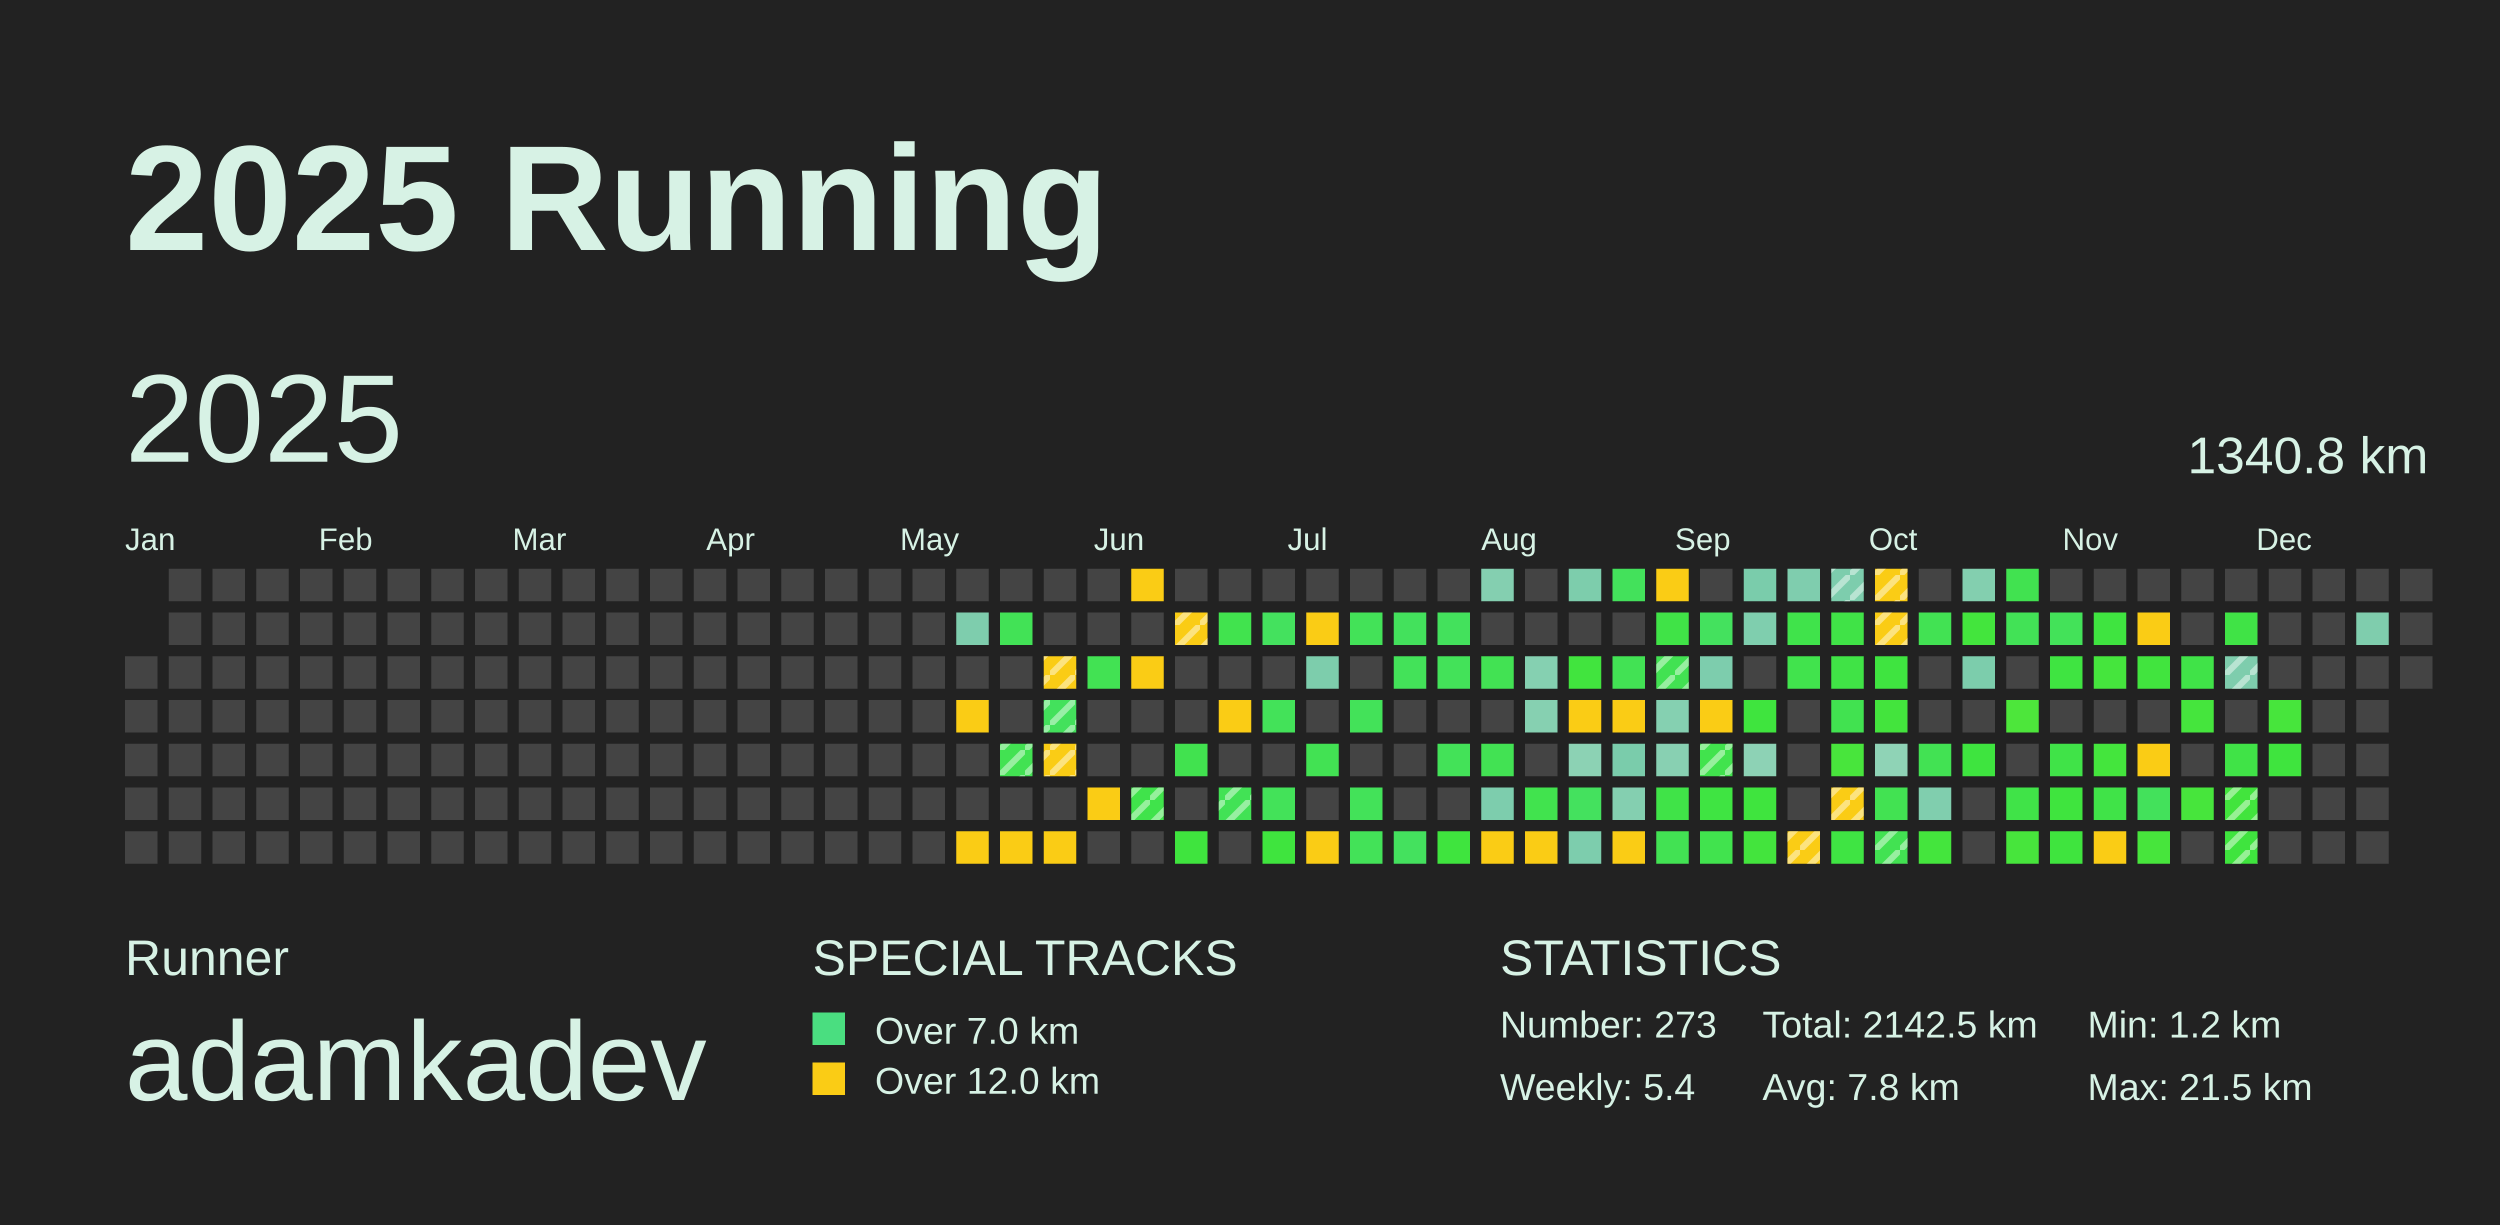
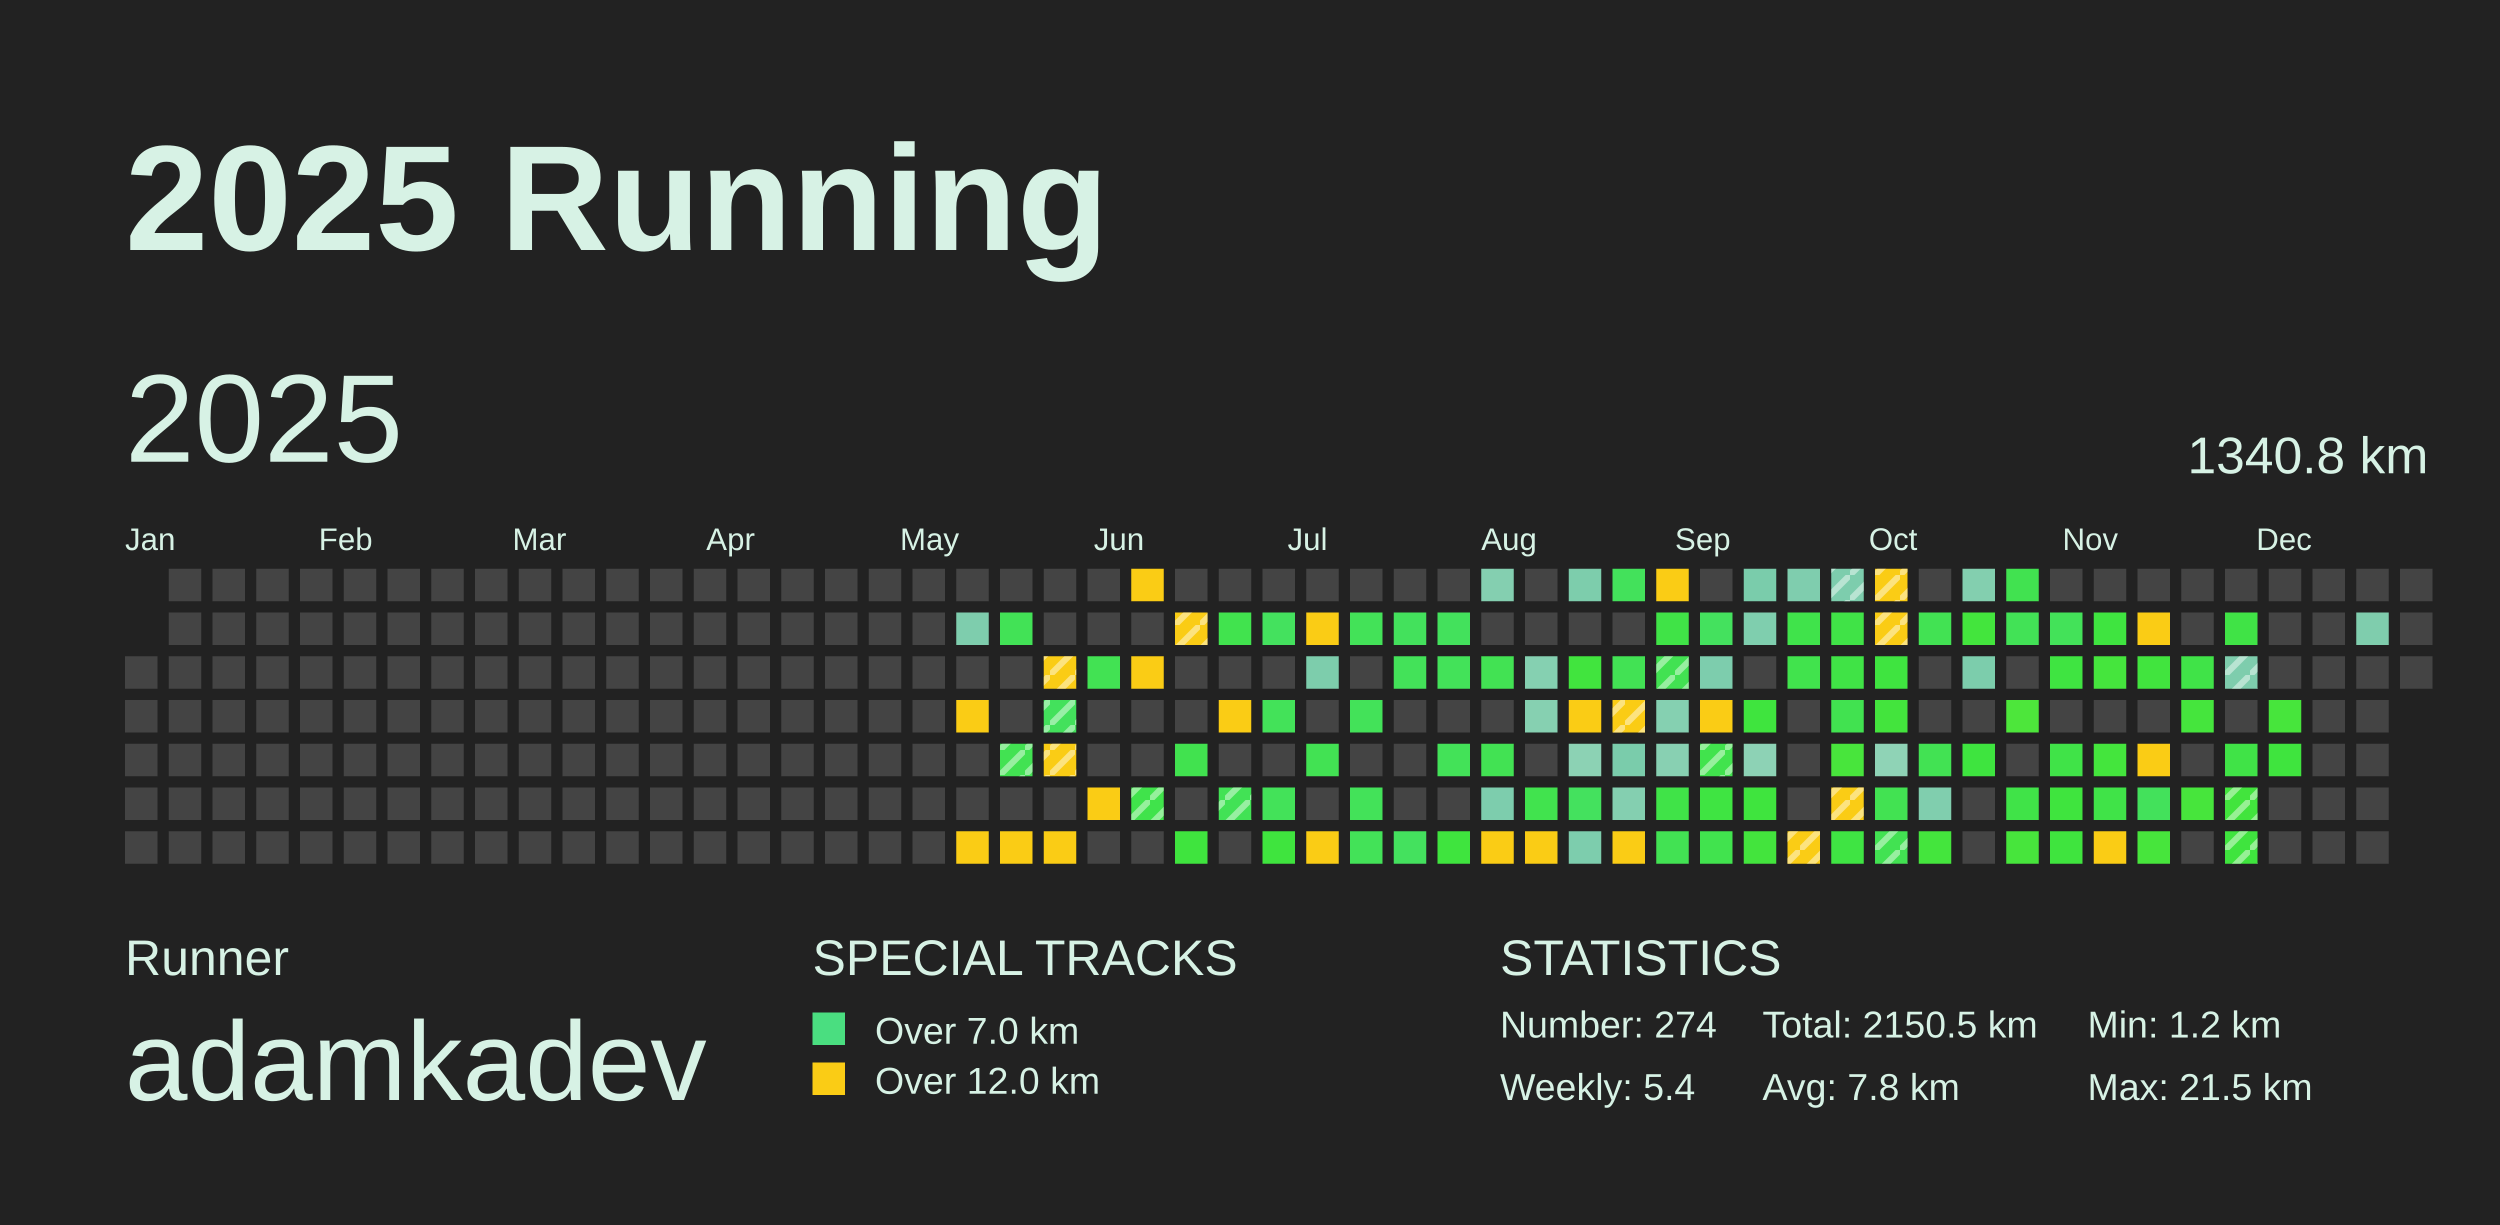
<svg xmlns="http://www.w3.org/2000/svg" baseProfile="full" height="98mm" version="1.1" viewBox="0,0,200,98" width="200mm">
  <defs>
    <pattern height="2" id="indoor-stripe" patternUnits="userSpaceOnUse" width="2">
      <line stroke="white" stroke-opacity="0.45" stroke-width="0.5" x1="0" x2="2" y1="2" y2="0" />
    </pattern>
  </defs>
  <rect fill="#222222" height="98" width="200" x="0" y="0" />
  <text fill="#D7F2E5" style="font-size:12px; font-family:Arial; font-weight:bold;" x="10" y="20">2025 Running</text>
  <text fill="#D7F2E5" style="font-size:4px; font-family:Arial" x="10" y="78">Runner</text>
  <text fill="#D7F2E5" style="font-size:9px; font-family:Arial" x="10" y="88">adamkadev</text>
  <text fill="#D7F2E5" style="font-size:4px; font-family:Arial" x="65" y="78">SPECIAL TRACKS</text>
  <rect fill="#4ADE80" height="2.6" width="2.6" x="65" y="81" />
  <text fill="#D7F2E5" style="font-size:3px; font-family:Arial" x="70" y="83.5">Over 7.0 km</text>
  <rect fill="#FACC15" height="2.6" width="2.6" x="65" y="85" />
  <text fill="#D7F2E5" style="font-size:3px; font-family:Arial" x="70" y="87.5">Over 12.0 km</text>
  <text fill="#D7F2E5" style="font-size:4px; font-family:Arial" x="120" y="78">STATISTICS</text>
-   <text fill="#D7F2E5" style="font-size:3px; font-family:Arial" x="120" y="83">Number: 273</text>
+   <text fill="#D7F2E5" style="font-size:3px; font-family:Arial" x="120" y="83">Number: 274</text>
  <text fill="#D7F2E5" style="font-size:3px; font-family:Arial" x="120" y="88">Weekly: 5.4</text>
-   <text fill="#D7F2E5" style="font-size:3px; font-family:Arial" x="141" y="83">Total: 2142.5 km</text>
+   <text fill="#D7F2E5" style="font-size:3px; font-family:Arial" x="141" y="83">Total: 2150.5 km</text>
  <text fill="#D7F2E5" style="font-size:3px; font-family:Arial" x="141" y="88">Avg: 7.8 km</text>
  <text fill="#D7F2E5" style="font-size:3px; font-family:Arial" x="167" y="83">Min: 1.2 km</text>
  <text fill="#D7F2E5" style="font-size:3px; font-family:Arial" x="167" y="88">Max: 21.5 km</text>
  <text dominant-baseline="hanging" fill="#D7F2E5" style="font-size:10.0px; font-family:Arial;" x="10" y="30">2025</text>
  <text dominant-baseline="hanging" fill="#D7F2E5" style="font-size:4.125px; font-family:Arial;" x="175" y="35">1340.8 km</text>
  <text fill="#D7F2E5" style="font-size:2.5px; font-family:Arial" x="10.0" y="44">Jan</text>
  <text fill="#D7F2E5" style="font-size:2.5px; font-family:Arial" x="25.5" y="44">Feb</text>
  <text fill="#D7F2E5" style="font-size:2.5px; font-family:Arial" x="41.0" y="44">Mar</text>
  <text fill="#D7F2E5" style="font-size:2.5px; font-family:Arial" x="56.5" y="44">Apr</text>
  <text fill="#D7F2E5" style="font-size:2.5px; font-family:Arial" x="72.0" y="44">May</text>
  <text fill="#D7F2E5" style="font-size:2.5px; font-family:Arial" x="87.5" y="44">Jun</text>
  <text fill="#D7F2E5" style="font-size:2.5px; font-family:Arial" x="103.0" y="44">Jul</text>
  <text fill="#D7F2E5" style="font-size:2.5px; font-family:Arial" x="118.5" y="44">Aug</text>
  <text fill="#D7F2E5" style="font-size:2.5px; font-family:Arial" x="134.0" y="44">Sep</text>
  <text fill="#D7F2E5" style="font-size:2.5px; font-family:Arial" x="149.5" y="44">Oct</text>
  <text fill="#D7F2E5" style="font-size:2.5px; font-family:Arial" x="165.0" y="44">Nov</text>
  <text fill="#D7F2E5" style="font-size:2.5px; font-family:Arial" x="180.5" y="44">Dec</text>
  <rect fill="#444444" height="2.6" width="2.6" x="10.0" y="52.5" />
  <rect fill="#444444" height="2.6" width="2.6" x="10.0" y="56.0" />
  <rect fill="#444444" height="2.6" width="2.6" x="10.0" y="59.5" />
  <rect fill="#444444" height="2.6" width="2.6" x="10.0" y="63.0" />
  <rect fill="#444444" height="2.6" width="2.6" x="10.0" y="66.5" />
  <rect fill="#444444" height="2.6" width="2.6" x="13.5" y="45.5" />
  <rect fill="#444444" height="2.6" width="2.6" x="13.5" y="49.0" />
  <rect fill="#444444" height="2.6" width="2.6" x="13.5" y="52.5" />
  <rect fill="#444444" height="2.6" width="2.6" x="13.5" y="56.0" />
  <rect fill="#444444" height="2.6" width="2.6" x="13.5" y="59.5" />
  <rect fill="#444444" height="2.6" width="2.6" x="13.5" y="63.0" />
  <rect fill="#444444" height="2.6" width="2.6" x="13.5" y="66.5" />
  <rect fill="#444444" height="2.6" width="2.6" x="17.0" y="45.5" />
  <rect fill="#444444" height="2.6" width="2.6" x="17.0" y="49.0" />
  <rect fill="#444444" height="2.6" width="2.6" x="17.0" y="52.5" />
  <rect fill="#444444" height="2.6" width="2.6" x="17.0" y="56.0" />
  <rect fill="#444444" height="2.6" width="2.6" x="17.0" y="59.5" />
  <rect fill="#444444" height="2.6" width="2.6" x="17.0" y="63.0" />
  <rect fill="#444444" height="2.6" width="2.6" x="17.0" y="66.5" />
  <rect fill="#444444" height="2.6" width="2.6" x="20.5" y="45.5" />
  <rect fill="#444444" height="2.6" width="2.6" x="20.5" y="49.0" />
  <rect fill="#444444" height="2.6" width="2.6" x="20.5" y="52.5" />
  <rect fill="#444444" height="2.6" width="2.6" x="20.5" y="56.0" />
  <rect fill="#444444" height="2.6" width="2.6" x="20.5" y="59.5" />
  <rect fill="#444444" height="2.6" width="2.6" x="20.5" y="63.0" />
  <rect fill="#444444" height="2.6" width="2.6" x="20.5" y="66.5" />
  <rect fill="#444444" height="2.6" width="2.6" x="24.0" y="45.5" />
  <rect fill="#444444" height="2.6" width="2.6" x="24.0" y="49.0" />
  <rect fill="#444444" height="2.6" width="2.6" x="24.0" y="52.5" />
  <rect fill="#444444" height="2.6" width="2.6" x="24.0" y="56.0" />
  <rect fill="#444444" height="2.6" width="2.6" x="24.0" y="59.5" />
  <rect fill="#444444" height="2.6" width="2.6" x="24.0" y="63.0" />
  <rect fill="#444444" height="2.6" width="2.6" x="24.0" y="66.5" />
  <rect fill="#444444" height="2.6" width="2.6" x="27.5" y="45.5" />
  <rect fill="#444444" height="2.6" width="2.6" x="27.5" y="49.0" />
  <rect fill="#444444" height="2.6" width="2.6" x="27.5" y="52.5" />
  <rect fill="#444444" height="2.6" width="2.6" x="27.5" y="56.0" />
  <rect fill="#444444" height="2.6" width="2.6" x="27.5" y="59.5" />
  <rect fill="#444444" height="2.6" width="2.6" x="27.5" y="63.0" />
  <rect fill="#444444" height="2.6" width="2.6" x="27.5" y="66.5" />
  <rect fill="#444444" height="2.6" width="2.6" x="31.0" y="45.5" />
  <rect fill="#444444" height="2.6" width="2.6" x="31.0" y="49.0" />
  <rect fill="#444444" height="2.6" width="2.6" x="31.0" y="52.5" />
  <rect fill="#444444" height="2.6" width="2.6" x="31.0" y="56.0" />
  <rect fill="#444444" height="2.6" width="2.6" x="31.0" y="59.5" />
  <rect fill="#444444" height="2.6" width="2.6" x="31.0" y="63.0" />
  <rect fill="#444444" height="2.6" width="2.6" x="31.0" y="66.5" />
  <rect fill="#444444" height="2.6" width="2.6" x="34.5" y="45.5" />
  <rect fill="#444444" height="2.6" width="2.6" x="34.5" y="49.0" />
  <rect fill="#444444" height="2.6" width="2.6" x="34.5" y="52.5" />
  <rect fill="#444444" height="2.6" width="2.6" x="34.5" y="56.0" />
  <rect fill="#444444" height="2.6" width="2.6" x="34.5" y="59.5" />
  <rect fill="#444444" height="2.6" width="2.6" x="34.5" y="63.0" />
  <rect fill="#444444" height="2.6" width="2.6" x="34.5" y="66.5" />
  <rect fill="#444444" height="2.6" width="2.6" x="38.0" y="45.5" />
  <rect fill="#444444" height="2.6" width="2.6" x="38.0" y="49.0" />
  <rect fill="#444444" height="2.6" width="2.6" x="38.0" y="52.5" />
  <rect fill="#444444" height="2.6" width="2.6" x="38.0" y="56.0" />
  <rect fill="#444444" height="2.6" width="2.6" x="38.0" y="59.5" />
  <rect fill="#444444" height="2.6" width="2.6" x="38.0" y="63.0" />
  <rect fill="#444444" height="2.6" width="2.6" x="38.0" y="66.5" />
  <rect fill="#444444" height="2.6" width="2.6" x="41.5" y="45.5" />
  <rect fill="#444444" height="2.6" width="2.6" x="41.5" y="49.0" />
  <rect fill="#444444" height="2.6" width="2.6" x="41.5" y="52.5" />
  <rect fill="#444444" height="2.6" width="2.6" x="41.5" y="56.0" />
  <rect fill="#444444" height="2.6" width="2.6" x="41.5" y="59.5" />
  <rect fill="#444444" height="2.6" width="2.6" x="41.5" y="63.0" />
  <rect fill="#444444" height="2.6" width="2.6" x="41.5" y="66.5" />
  <rect fill="#444444" height="2.6" width="2.6" x="45.0" y="45.5" />
  <rect fill="#444444" height="2.6" width="2.6" x="45.0" y="49.0" />
  <rect fill="#444444" height="2.6" width="2.6" x="45.0" y="52.5" />
  <rect fill="#444444" height="2.6" width="2.6" x="45.0" y="56.0" />
  <rect fill="#444444" height="2.6" width="2.6" x="45.0" y="59.5" />
  <rect fill="#444444" height="2.6" width="2.6" x="45.0" y="63.0" />
  <rect fill="#444444" height="2.6" width="2.6" x="45.0" y="66.5" />
  <rect fill="#444444" height="2.6" width="2.6" x="48.5" y="45.5" />
  <rect fill="#444444" height="2.6" width="2.6" x="48.5" y="49.0" />
  <rect fill="#444444" height="2.6" width="2.6" x="48.5" y="52.5" />
  <rect fill="#444444" height="2.6" width="2.6" x="48.5" y="56.0" />
  <rect fill="#444444" height="2.6" width="2.6" x="48.5" y="59.5" />
  <rect fill="#444444" height="2.6" width="2.6" x="48.5" y="63.0" />
  <rect fill="#444444" height="2.6" width="2.6" x="48.5" y="66.5" />
  <rect fill="#444444" height="2.6" width="2.6" x="52.0" y="45.5" />
  <rect fill="#444444" height="2.6" width="2.6" x="52.0" y="49.0" />
  <rect fill="#444444" height="2.6" width="2.6" x="52.0" y="52.5" />
  <rect fill="#444444" height="2.6" width="2.6" x="52.0" y="56.0" />
  <rect fill="#444444" height="2.6" width="2.6" x="52.0" y="59.5" />
  <rect fill="#444444" height="2.6" width="2.6" x="52.0" y="63.0" />
  <rect fill="#444444" height="2.6" width="2.6" x="52.0" y="66.5" />
  <rect fill="#444444" height="2.6" width="2.6" x="55.5" y="45.5" />
  <rect fill="#444444" height="2.6" width="2.6" x="55.5" y="49.0" />
  <rect fill="#444444" height="2.6" width="2.6" x="55.5" y="52.5" />
  <rect fill="#444444" height="2.6" width="2.6" x="55.5" y="56.0" />
  <rect fill="#444444" height="2.6" width="2.6" x="55.5" y="59.5" />
  <rect fill="#444444" height="2.6" width="2.6" x="55.5" y="63.0" />
  <rect fill="#444444" height="2.6" width="2.6" x="55.5" y="66.5" />
  <rect fill="#444444" height="2.6" width="2.6" x="59.0" y="45.5" />
  <rect fill="#444444" height="2.6" width="2.6" x="59.0" y="49.0" />
  <rect fill="#444444" height="2.6" width="2.6" x="59.0" y="52.5" />
  <rect fill="#444444" height="2.6" width="2.6" x="59.0" y="56.0" />
  <rect fill="#444444" height="2.6" width="2.6" x="59.0" y="59.5" />
  <rect fill="#444444" height="2.6" width="2.6" x="59.0" y="63.0" />
  <rect fill="#444444" height="2.6" width="2.6" x="59.0" y="66.5" />
  <rect fill="#444444" height="2.6" width="2.6" x="62.5" y="45.5" />
  <rect fill="#444444" height="2.6" width="2.6" x="62.5" y="49.0" />
  <rect fill="#444444" height="2.6" width="2.6" x="62.5" y="52.5" />
  <rect fill="#444444" height="2.6" width="2.6" x="62.5" y="56.0" />
  <rect fill="#444444" height="2.6" width="2.6" x="62.5" y="59.5" />
  <rect fill="#444444" height="2.6" width="2.6" x="62.5" y="63.0" />
  <rect fill="#444444" height="2.6" width="2.6" x="62.5" y="66.5" />
  <rect fill="#444444" height="2.6" width="2.6" x="66.0" y="45.5" />
  <rect fill="#444444" height="2.6" width="2.6" x="66.0" y="49.0" />
  <rect fill="#444444" height="2.6" width="2.6" x="66.0" y="52.5" />
  <rect fill="#444444" height="2.6" width="2.6" x="66.0" y="56.0" />
  <rect fill="#444444" height="2.6" width="2.6" x="66.0" y="59.5" />
  <rect fill="#444444" height="2.6" width="2.6" x="66.0" y="63.0" />
  <rect fill="#444444" height="2.6" width="2.6" x="66.0" y="66.5" />
  <rect fill="#444444" height="2.6" width="2.6" x="69.5" y="45.5" />
  <rect fill="#444444" height="2.6" width="2.6" x="69.5" y="49.0" />
  <rect fill="#444444" height="2.6" width="2.6" x="69.5" y="52.5" />
  <rect fill="#444444" height="2.6" width="2.6" x="69.5" y="56.0" />
  <rect fill="#444444" height="2.6" width="2.6" x="69.5" y="59.5" />
  <rect fill="#444444" height="2.6" width="2.6" x="69.5" y="63.0" />
  <rect fill="#444444" height="2.6" width="2.6" x="69.5" y="66.5" />
  <rect fill="#444444" height="2.6" width="2.6" x="73.0" y="45.5" />
  <rect fill="#444444" height="2.6" width="2.6" x="73.0" y="49.0" />
  <rect fill="#444444" height="2.6" width="2.6" x="73.0" y="52.5" />
  <rect fill="#444444" height="2.6" width="2.6" x="73.0" y="56.0" />
  <rect fill="#444444" height="2.6" width="2.6" x="73.0" y="59.5" />
  <rect fill="#444444" height="2.6" width="2.6" x="73.0" y="63.0" />
  <rect fill="#444444" height="2.6" width="2.6" x="73.0" y="66.5" />
  <rect fill="#444444" height="2.6" width="2.6" x="76.5" y="45.5" />
  <rect fill="#7ecdad" height="2.6" width="2.6" x="76.5" y="49.0" />
  <rect fill="#444444" height="2.6" width="2.6" x="76.5" y="52.5" />
  <rect fill="#FACC15" height="2.6" width="2.6" x="76.5" y="56.0" />
  <rect fill="#444444" height="2.6" width="2.6" x="76.5" y="59.5" />
  <rect fill="#444444" height="2.6" width="2.6" x="76.5" y="63.0" />
  <rect fill="#FACC15" height="2.6" width="2.6" x="76.5" y="66.5" />
  <rect fill="#444444" height="2.6" width="2.6" x="80.0" y="45.5" />
  <rect fill="#42e256" height="2.6" width="2.6" x="80.0" y="49.0" />
  <rect fill="#444444" height="2.6" width="2.6" x="80.0" y="52.5" />
  <rect fill="#444444" height="2.6" width="2.6" x="80.0" y="56.0" />
  <rect fill="#42e252" height="2.6" width="2.6" x="80.0" y="59.5" />
  <rect fill="url(#indoor-stripe)" height="2.6" style="pointer-events: none;" width="2.6" x="80.0" y="59.5" />
  <rect fill="#444444" height="2.6" width="2.6" x="80.0" y="63.0" />
  <rect fill="#FACC15" height="2.6" width="2.6" x="80.0" y="66.5" />
  <rect fill="#444444" height="2.6" width="2.6" x="83.5" y="45.5" />
  <rect fill="#444444" height="2.6" width="2.6" x="83.5" y="49.0" />
  <rect fill="#FACC15" height="2.6" width="2.6" x="83.5" y="52.5" />
  <rect fill="url(#indoor-stripe)" height="2.6" style="pointer-events: none;" width="2.6" x="83.5" y="52.5" />
  <rect fill="#43e15c" height="2.6" width="2.6" x="83.5" y="56.0" />
  <rect fill="url(#indoor-stripe)" height="2.6" style="pointer-events: none;" width="2.6" x="83.5" y="56.0" />
  <rect fill="#FACC15" height="2.6" width="2.6" x="83.5" y="59.5" />
  <rect fill="url(#indoor-stripe)" height="2.6" style="pointer-events: none;" width="2.6" x="83.5" y="59.5" />
  <rect fill="#444444" height="2.6" width="2.6" x="83.5" y="63.0" />
  <rect fill="#FACC15" height="2.6" width="2.6" x="83.5" y="66.5" />
  <rect fill="#444444" height="2.6" width="2.6" x="87.0" y="45.5" />
  <rect fill="#444444" height="2.6" width="2.6" x="87.0" y="49.0" />
  <rect fill="#42e253" height="2.6" width="2.6" x="87.0" y="52.5" />
  <rect fill="#444444" height="2.6" width="2.6" x="87.0" y="56.0" />
  <rect fill="#444444" height="2.6" width="2.6" x="87.0" y="59.5" />
  <rect fill="#FACC15" height="2.6" width="2.6" x="87.0" y="63.0" />
  <rect fill="#444444" height="2.6" width="2.6" x="87.0" y="66.5" />
  <rect fill="#FACC15" height="2.6" width="2.6" x="90.5" y="45.5" />
  <rect fill="#444444" height="2.6" width="2.6" x="90.5" y="49.0" />
  <rect fill="#FACC15" height="2.6" width="2.6" x="90.5" y="52.5" />
  <rect fill="#444444" height="2.6" width="2.6" x="90.5" y="56.0" />
  <rect fill="#444444" height="2.6" width="2.6" x="90.5" y="59.5" />
  <rect fill="#40e34b" height="2.6" width="2.6" x="90.5" y="63.0" />
  <rect fill="url(#indoor-stripe)" height="2.6" style="pointer-events: none;" width="2.6" x="90.5" y="63.0" />
  <rect fill="#444444" height="2.6" width="2.6" x="90.5" y="66.5" />
  <rect fill="#444444" height="2.6" width="2.6" x="94.0" y="45.5" />
  <rect fill="#FACC15" height="2.6" width="2.6" x="94.0" y="49.0" />
  <rect fill="url(#indoor-stripe)" height="2.6" style="pointer-events: none;" width="2.6" x="94.0" y="49.0" />
  <rect fill="#444444" height="2.6" width="2.6" x="94.0" y="52.5" />
  <rect fill="#444444" height="2.6" width="2.6" x="94.0" y="56.0" />
  <rect fill="#41e24f" height="2.6" width="2.6" x="94.0" y="59.5" />
  <rect fill="#444444" height="2.6" width="2.6" x="94.0" y="63.0" />
  <rect fill="#3fe43e" height="2.6" width="2.6" x="94.0" y="66.5" />
  <rect fill="#444444" height="2.6" width="2.6" x="97.5" y="45.5" />
  <rect fill="#41e34e" height="2.6" width="2.6" x="97.5" y="49.0" />
  <rect fill="#444444" height="2.6" width="2.6" x="97.5" y="52.5" />
  <rect fill="#FACC15" height="2.6" width="2.6" x="97.5" y="56.0" />
  <rect fill="#444444" height="2.6" width="2.6" x="97.5" y="59.5" />
  <rect fill="#42e255" height="2.6" width="2.6" x="97.5" y="63.0" />
  <rect fill="url(#indoor-stripe)" height="2.6" style="pointer-events: none;" width="2.6" x="97.5" y="63.0" />
  <rect fill="#444444" height="2.6" width="2.6" x="97.5" y="66.5" />
  <rect fill="#444444" height="2.6" width="2.6" x="101.0" y="45.5" />
  <rect fill="#44e15e" height="2.6" width="2.6" x="101.0" y="49.0" />
  <rect fill="#444444" height="2.6" width="2.6" x="101.0" y="52.5" />
  <rect fill="#43e259" height="2.6" width="2.6" x="101.0" y="56.0" />
  <rect fill="#444444" height="2.6" width="2.6" x="101.0" y="59.5" />
  <rect fill="#43e259" height="2.6" width="2.6" x="101.0" y="63.0" />
  <rect fill="#3fe43e" height="2.6" width="2.6" x="101.0" y="66.5" />
  <rect fill="#444444" height="2.6" width="2.6" x="104.5" y="45.5" />
  <rect fill="#FACC15" height="2.6" width="2.6" x="104.5" y="49.0" />
  <rect fill="#7dcdac" height="2.6" width="2.6" x="104.5" y="52.5" />
  <rect fill="#444444" height="2.6" width="2.6" x="104.5" y="56.0" />
  <rect fill="#42e253" height="2.6" width="2.6" x="104.5" y="59.5" />
  <rect fill="#444444" height="2.6" width="2.6" x="104.5" y="63.0" />
  <rect fill="#FACC15" height="2.6" width="2.6" x="104.5" y="66.5" />
  <rect fill="#444444" height="2.6" width="2.6" x="108.0" y="45.5" />
  <rect fill="#43e258" height="2.6" width="2.6" x="108.0" y="49.0" />
  <rect fill="#444444" height="2.6" width="2.6" x="108.0" y="52.5" />
  <rect fill="#43e259" height="2.6" width="2.6" x="108.0" y="56.0" />
  <rect fill="#444444" height="2.6" width="2.6" x="108.0" y="59.5" />
  <rect fill="#43e259" height="2.6" width="2.6" x="108.0" y="63.0" />
  <rect fill="#43e258" height="2.6" width="2.6" x="108.0" y="66.5" />
  <rect fill="#444444" height="2.6" width="2.6" x="111.5" y="45.5" />
  <rect fill="#43e15c" height="2.6" width="2.6" x="111.5" y="49.0" />
  <rect fill="#43e259" height="2.6" width="2.6" x="111.5" y="52.5" />
  <rect fill="#444444" height="2.6" width="2.6" x="111.5" y="56.0" />
  <rect fill="#444444" height="2.6" width="2.6" x="111.5" y="59.5" />
  <rect fill="#444444" height="2.6" width="2.6" x="111.5" y="63.0" />
  <rect fill="#44e15e" height="2.6" width="2.6" x="111.5" y="66.5" />
  <rect fill="#444444" height="2.6" width="2.6" x="115.0" y="45.5" />
  <rect fill="#43e15c" height="2.6" width="2.6" x="115.0" y="49.0" />
  <rect fill="#43e259" height="2.6" width="2.6" x="115.0" y="52.5" />
  <rect fill="#444444" height="2.6" width="2.6" x="115.0" y="56.0" />
  <rect fill="#43e258" height="2.6" width="2.6" x="115.0" y="59.5" />
  <rect fill="#444444" height="2.6" width="2.6" x="115.0" y="63.0" />
  <rect fill="#3fe43e" height="2.6" width="2.6" x="115.0" y="66.5" />
  <rect fill="#84cfb0" height="2.6" width="2.6" x="118.5" y="45.5" />
  <rect fill="#444444" height="2.6" width="2.6" x="118.5" y="49.0" />
  <rect fill="#42e253" height="2.6" width="2.6" x="118.5" y="52.5" />
  <rect fill="#444444" height="2.6" width="2.6" x="118.5" y="56.0" />
  <rect fill="#42e253" height="2.6" width="2.6" x="118.5" y="59.5" />
  <rect fill="#7dcdad" height="2.6" width="2.6" x="118.5" y="63.0" />
  <rect fill="#FACC15" height="2.6" width="2.6" x="118.5" y="66.5" />
  <rect fill="#444444" height="2.6" width="2.6" x="122.0" y="45.5" />
  <rect fill="#444444" height="2.6" width="2.6" x="122.0" y="49.0" />
  <rect fill="#85d0b1" height="2.6" width="2.6" x="122.0" y="52.5" />
  <rect fill="#86d0b1" height="2.6" width="2.6" x="122.0" y="56.0" />
  <rect fill="#444444" height="2.6" width="2.6" x="122.0" y="59.5" />
  <rect fill="#41e34e" height="2.6" width="2.6" x="122.0" y="63.0" />
  <rect fill="#FACC15" height="2.6" width="2.6" x="122.0" y="66.5" />
  <rect fill="#7dcdac" height="2.6" width="2.6" x="125.5" y="45.5" />
  <rect fill="#444444" height="2.6" width="2.6" x="125.5" y="49.0" />
  <rect fill="#41e43e" height="2.6" width="2.6" x="125.5" y="52.5" />
  <rect fill="#FACC15" height="2.6" width="2.6" x="125.5" y="56.0" />
  <rect fill="#8cd2b4" height="2.6" width="2.6" x="125.5" y="59.5" />
  <rect fill="#44e15e" height="2.6" width="2.6" x="125.5" y="63.0" />
  <rect fill="#7dcdad" height="2.6" width="2.6" x="125.5" y="66.5" />
  <rect fill="#43e15b" height="2.6" width="2.6" x="129.0" y="45.5" />
  <rect fill="#444444" height="2.6" width="2.6" x="129.0" y="49.0" />
  <rect fill="#42e254" height="2.6" width="2.6" x="129.0" y="52.5" />
  <rect fill="#FACC15" height="2.6" width="2.6" x="129.0" y="56.0" />
+   <rect fill="url(#indoor-stripe)" height="2.6" style="pointer-events: none;" width="2.6" x="129.0" y="56.0" />
  <rect fill="#7accab" height="2.6" width="2.6" x="129.0" y="59.5" />
  <rect fill="#84cfb0" height="2.6" width="2.6" x="129.0" y="63.0" />
  <rect fill="#FACC15" height="2.6" width="2.6" x="129.0" y="66.5" />
  <rect fill="#FACC15" height="2.6" width="2.6" x="132.5" y="45.5" />
  <rect fill="#40e347" height="2.6" width="2.6" x="132.5" y="49.0" />
  <rect fill="#42e252" height="2.6" width="2.6" x="132.5" y="52.5" />
  <rect fill="url(#indoor-stripe)" height="2.6" style="pointer-events: none;" width="2.6" x="132.5" y="52.5" />
  <rect fill="#85d0b1" height="2.6" width="2.6" x="132.5" y="56.0" />
  <rect fill="#88d0b2" height="2.6" width="2.6" x="132.5" y="59.5" />
  <rect fill="#40e348" height="2.6" width="2.6" x="132.5" y="63.0" />
  <rect fill="#42e253" height="2.6" width="2.6" x="132.5" y="66.5" />
  <rect fill="#444444" height="2.6" width="2.6" x="136.0" y="45.5" />
  <rect fill="#44e15e" height="2.6" width="2.6" x="136.0" y="49.0" />
  <rect fill="#7dcdad" height="2.6" width="2.6" x="136.0" y="52.5" />
  <rect fill="#FACC15" height="2.6" width="2.6" x="136.0" y="56.0" />
  <rect fill="#41e34d" height="2.6" width="2.6" x="136.0" y="59.5" />
  <rect fill="url(#indoor-stripe)" height="2.6" style="pointer-events: none;" width="2.6" x="136.0" y="59.5" />
  <rect fill="#3fe442" height="2.6" width="2.6" x="136.0" y="63.0" />
  <rect fill="#41e34e" height="2.6" width="2.6" x="136.0" y="66.5" />
  <rect fill="#7accab" height="2.6" width="2.6" x="139.5" y="45.5" />
  <rect fill="#7fceae" height="2.6" width="2.6" x="139.5" y="49.0" />
  <rect fill="#444444" height="2.6" width="2.6" x="139.5" y="52.5" />
  <rect fill="#3fe43e" height="2.6" width="2.6" x="139.5" y="56.0" />
  <rect fill="#8dd2b5" height="2.6" width="2.6" x="139.5" y="59.5" />
  <rect fill="#3fe43e" height="2.6" width="2.6" x="139.5" y="63.0" />
  <rect fill="#43e43d" height="2.6" width="2.6" x="139.5" y="66.5" />
  <rect fill="#7fcdae" height="2.6" width="2.6" x="143.0" y="45.5" />
  <rect fill="#40e34b" height="2.6" width="2.6" x="143.0" y="49.0" />
  <rect fill="#41e34d" height="2.6" width="2.6" x="143.0" y="52.5" />
  <rect fill="#444444" height="2.6" width="2.6" x="143.0" y="56.0" />
  <rect fill="#444444" height="2.6" width="2.6" x="143.0" y="59.5" />
  <rect fill="#444444" height="2.6" width="2.6" x="143.0" y="63.0" />
  <rect fill="#FACC15" height="2.6" width="2.6" x="143.0" y="66.5" />
  <rect fill="url(#indoor-stripe)" height="2.6" style="pointer-events: none;" width="2.6" x="143.0" y="66.5" />
  <rect fill="#7dcdad" height="2.6" width="2.6" x="146.5" y="45.5" />
  <rect fill="url(#indoor-stripe)" height="2.6" style="pointer-events: none;" width="2.6" x="146.5" y="45.5" />
  <rect fill="#40e347" height="2.6" width="2.6" x="146.5" y="49.0" />
  <rect fill="#40e346" height="2.6" width="2.6" x="146.5" y="52.5" />
  <rect fill="#41e250" height="2.6" width="2.6" x="146.5" y="56.0" />
  <rect fill="#48e53c" height="2.6" width="2.6" x="146.5" y="59.5" />
  <rect fill="#FACC15" height="2.6" width="2.6" x="146.5" y="63.0" />
  <rect fill="url(#indoor-stripe)" height="2.6" style="pointer-events: none;" width="2.6" x="146.5" y="63.0" />
  <rect fill="#3fe443" height="2.6" width="2.6" x="146.5" y="66.5" />
  <rect fill="#FACC15" height="2.6" width="2.6" x="150.0" y="45.5" />
  <rect fill="url(#indoor-stripe)" height="2.6" style="pointer-events: none;" width="2.6" x="150.0" y="45.5" />
  <rect fill="#FACC15" height="2.6" width="2.6" x="150.0" y="49.0" />
  <rect fill="url(#indoor-stripe)" height="2.6" style="pointer-events: none;" width="2.6" x="150.0" y="49.0" />
  <rect fill="#3fe440" height="2.6" width="2.6" x="150.0" y="52.5" />
  <rect fill="#43e43d" height="2.6" width="2.6" x="150.0" y="56.0" />
  <rect fill="#8fd3b6" height="2.6" width="2.6" x="150.0" y="59.5" />
  <rect fill="#42e252" height="2.6" width="2.6" x="150.0" y="63.0" />
  <rect fill="#42e252" height="2.6" width="2.6" x="150.0" y="66.5" />
  <rect fill="url(#indoor-stripe)" height="2.6" style="pointer-events: none;" width="2.6" x="150.0" y="66.5" />
  <rect fill="#444444" height="2.6" width="2.6" x="153.5" y="45.5" />
  <rect fill="#42e253" height="2.6" width="2.6" x="153.5" y="49.0" />
  <rect fill="#444444" height="2.6" width="2.6" x="153.5" y="52.5" />
  <rect fill="#444444" height="2.6" width="2.6" x="153.5" y="56.0" />
  <rect fill="#42e253" height="2.6" width="2.6" x="153.5" y="59.5" />
  <rect fill="#80ceae" height="2.6" width="2.6" x="153.5" y="63.0" />
  <rect fill="#44e53d" height="2.6" width="2.6" x="153.5" y="66.5" />
  <rect fill="#83cfaf" height="2.6" width="2.6" x="157.0" y="45.5" />
  <rect fill="#43e53d" height="2.6" width="2.6" x="157.0" y="49.0" />
  <rect fill="#7ccdac" height="2.6" width="2.6" x="157.0" y="52.5" />
  <rect fill="#444444" height="2.6" width="2.6" x="157.0" y="56.0" />
  <rect fill="#3ee43f" height="2.6" width="2.6" x="157.0" y="59.5" />
  <rect fill="#444444" height="2.6" width="2.6" x="157.0" y="63.0" />
  <rect fill="#444444" height="2.6" width="2.6" x="157.0" y="66.5" />
  <rect fill="#41e250" height="2.6" width="2.6" x="160.5" y="45.5" />
  <rect fill="#42e256" height="2.6" width="2.6" x="160.5" y="49.0" />
  <rect fill="#444444" height="2.6" width="2.6" x="160.5" y="52.5" />
  <rect fill="#4de63b" height="2.6" width="2.6" x="160.5" y="56.0" />
  <rect fill="#444444" height="2.6" width="2.6" x="160.5" y="59.5" />
  <rect fill="#40e348" height="2.6" width="2.6" x="160.5" y="63.0" />
  <rect fill="#47e53c" height="2.6" width="2.6" x="160.5" y="66.5" />
  <rect fill="#444444" height="2.6" width="2.6" x="164.0" y="45.5" />
  <rect fill="#43e259" height="2.6" width="2.6" x="164.0" y="49.0" />
  <rect fill="#3fe441" height="2.6" width="2.6" x="164.0" y="52.5" />
  <rect fill="#444444" height="2.6" width="2.6" x="164.0" y="56.0" />
  <rect fill="#40e348" height="2.6" width="2.6" x="164.0" y="59.5" />
  <rect fill="#3fe43e" height="2.6" width="2.6" x="164.0" y="63.0" />
  <rect fill="#3fe43e" height="2.6" width="2.6" x="164.0" y="66.5" />
  <rect fill="#444444" height="2.6" width="2.6" x="167.5" y="45.5" />
  <rect fill="#3fe440" height="2.6" width="2.6" x="167.5" y="49.0" />
  <rect fill="#45e53d" height="2.6" width="2.6" x="167.5" y="52.5" />
  <rect fill="#444444" height="2.6" width="2.6" x="167.5" y="56.0" />
  <rect fill="#44e53d" height="2.6" width="2.6" x="167.5" y="59.5" />
  <rect fill="#40e348" height="2.6" width="2.6" x="167.5" y="63.0" />
  <rect fill="#FACC15" height="2.6" width="2.6" x="167.5" y="66.5" />
  <rect fill="#444444" height="2.6" width="2.6" x="171.0" y="45.5" />
  <rect fill="#FACC15" height="2.6" width="2.6" x="171.0" y="49.0" />
  <rect fill="#41e43e" height="2.6" width="2.6" x="171.0" y="52.5" />
  <rect fill="#444444" height="2.6" width="2.6" x="171.0" y="56.0" />
  <rect fill="#FACC15" height="2.6" width="2.6" x="171.0" y="59.5" />
  <rect fill="#43e15b" height="2.6" width="2.6" x="171.0" y="63.0" />
  <rect fill="#47e53c" height="2.6" width="2.6" x="171.0" y="66.5" />
  <rect fill="#444444" height="2.6" width="2.6" x="174.5" y="45.5" />
  <rect fill="#444444" height="2.6" width="2.6" x="174.5" y="49.0" />
  <rect fill="#40e348" height="2.6" width="2.6" x="174.5" y="52.5" />
  <rect fill="#45e53d" height="2.6" width="2.6" x="174.5" y="56.0" />
  <rect fill="#444444" height="2.6" width="2.6" x="174.5" y="59.5" />
  <rect fill="#47e53c" height="2.6" width="2.6" x="174.5" y="63.0" />
  <rect fill="#444444" height="2.6" width="2.6" x="174.5" y="66.5" />
  <rect fill="#444444" height="2.6" width="2.6" x="178.0" y="45.5" />
  <rect fill="#40e346" height="2.6" width="2.6" x="178.0" y="49.0" />
  <rect fill="#7ecdad" height="2.6" width="2.6" x="178.0" y="52.5" />
  <rect fill="url(#indoor-stripe)" height="2.6" style="pointer-events: none;" width="2.6" x="178.0" y="52.5" />
  <rect fill="#444444" height="2.6" width="2.6" x="178.0" y="56.0" />
  <rect fill="#40e347" height="2.6" width="2.6" x="178.0" y="59.5" />
  <rect fill="#42e43d" height="2.6" width="2.6" x="178.0" y="63.0" />
  <rect fill="url(#indoor-stripe)" height="2.6" style="pointer-events: none;" width="2.6" x="178.0" y="63.0" />
  <rect fill="#3fe43e" height="2.6" width="2.6" x="178.0" y="66.5" />
  <rect fill="url(#indoor-stripe)" height="2.6" style="pointer-events: none;" width="2.6" x="178.0" y="66.5" />
  <rect fill="#444444" height="2.6" width="2.6" x="181.5" y="45.5" />
  <rect fill="#444444" height="2.6" width="2.6" x="181.5" y="49.0" />
  <rect fill="#444444" height="2.6" width="2.6" x="181.5" y="52.5" />
  <rect fill="#47e53c" height="2.6" width="2.6" x="181.5" y="56.0" />
  <rect fill="#3fe43e" height="2.6" width="2.6" x="181.5" y="59.5" />
  <rect fill="#444444" height="2.6" width="2.6" x="181.5" y="63.0" />
  <rect fill="#444444" height="2.6" width="2.6" x="181.5" y="66.5" />
  <rect fill="#444444" height="2.6" width="2.6" x="185.0" y="45.5" />
  <rect fill="#444444" height="2.6" width="2.6" x="185.0" y="49.0" />
  <rect fill="#444444" height="2.6" width="2.6" x="185.0" y="52.5" />
  <rect fill="#444444" height="2.6" width="2.6" x="185.0" y="56.0" />
  <rect fill="#444444" height="2.6" width="2.6" x="185.0" y="59.5" />
  <rect fill="#444444" height="2.6" width="2.6" x="185.0" y="63.0" />
  <rect fill="#444444" height="2.6" width="2.6" x="185.0" y="66.5" />
  <rect fill="#444444" height="2.6" width="2.6" x="188.5" y="45.5" />
  <rect fill="#7fcdad" height="2.6" width="2.6" x="188.5" y="49.0" />
  <rect fill="#444444" height="2.6" width="2.6" x="188.5" y="52.5" />
  <rect fill="#444444" height="2.6" width="2.6" x="188.5" y="56.0" />
  <rect fill="#444444" height="2.6" width="2.6" x="188.5" y="59.5" />
  <rect fill="#444444" height="2.6" width="2.6" x="188.5" y="63.0" />
  <rect fill="#444444" height="2.6" width="2.6" x="188.5" y="66.5" />
  <rect fill="#444444" height="2.6" width="2.6" x="192.0" y="45.5" />
  <rect fill="#444444" height="2.6" width="2.6" x="192.0" y="49.0" />
  <rect fill="#444444" height="2.6" width="2.6" x="192.0" y="52.5" />
</svg>
